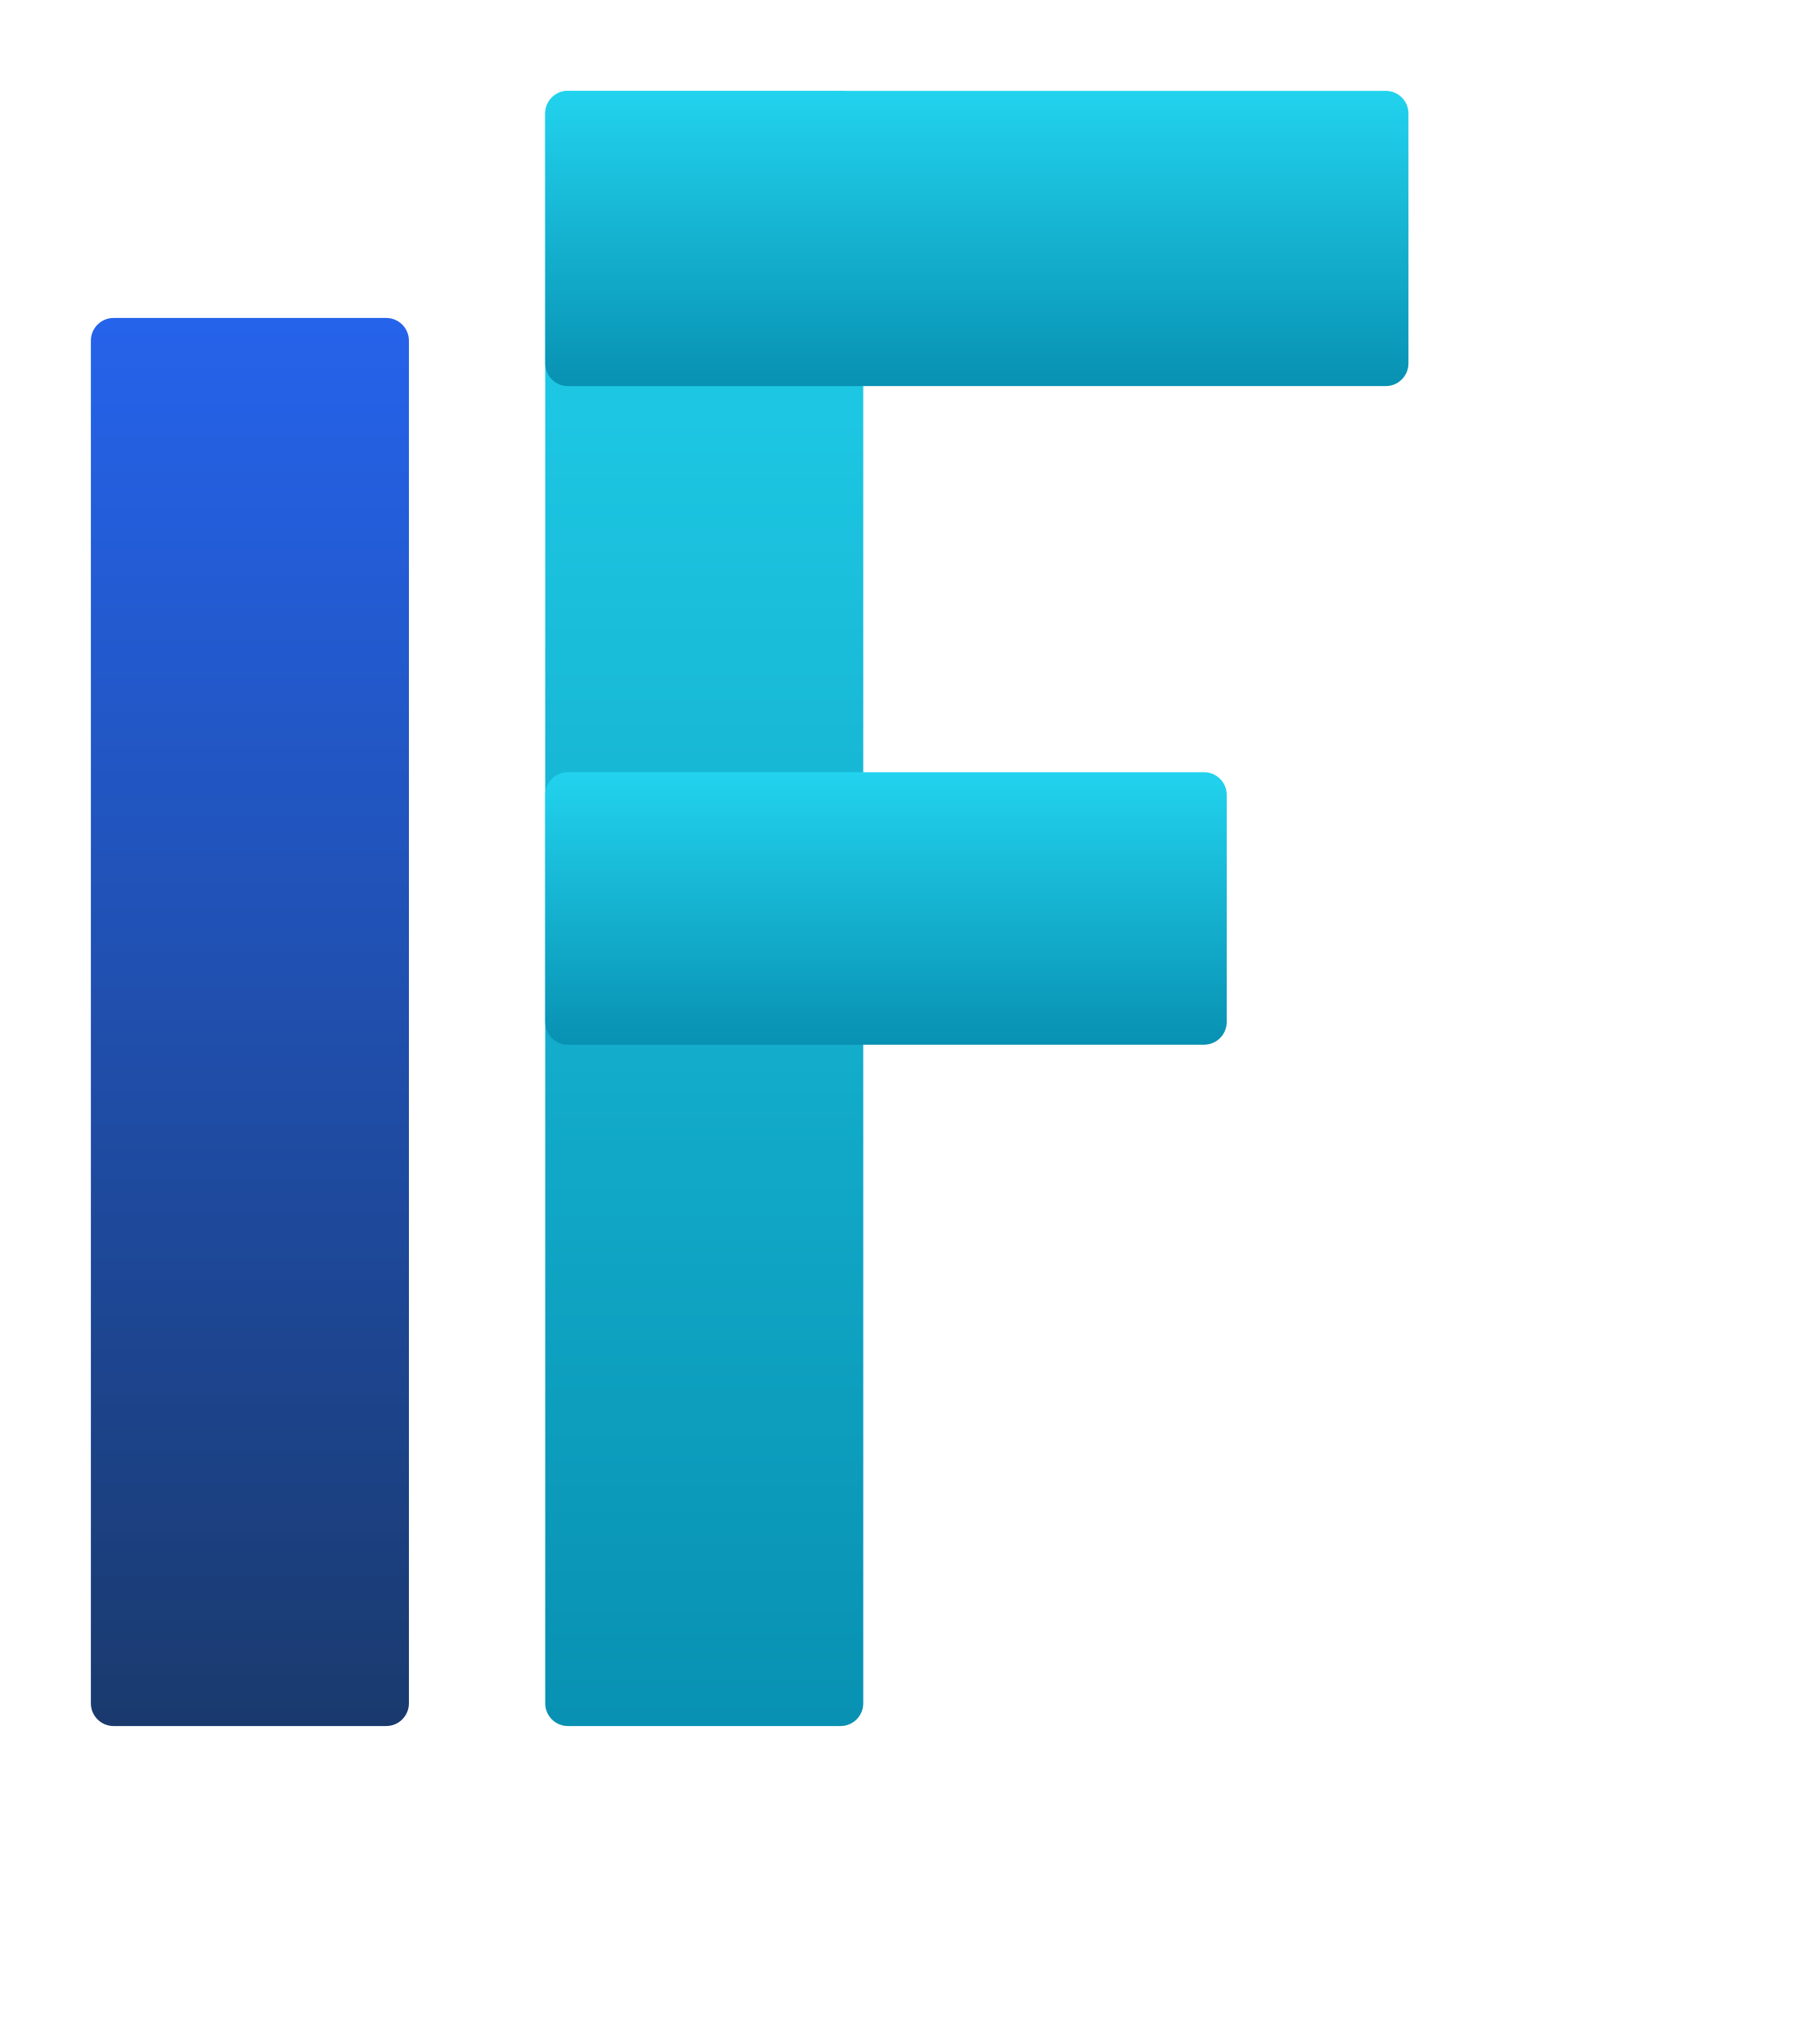
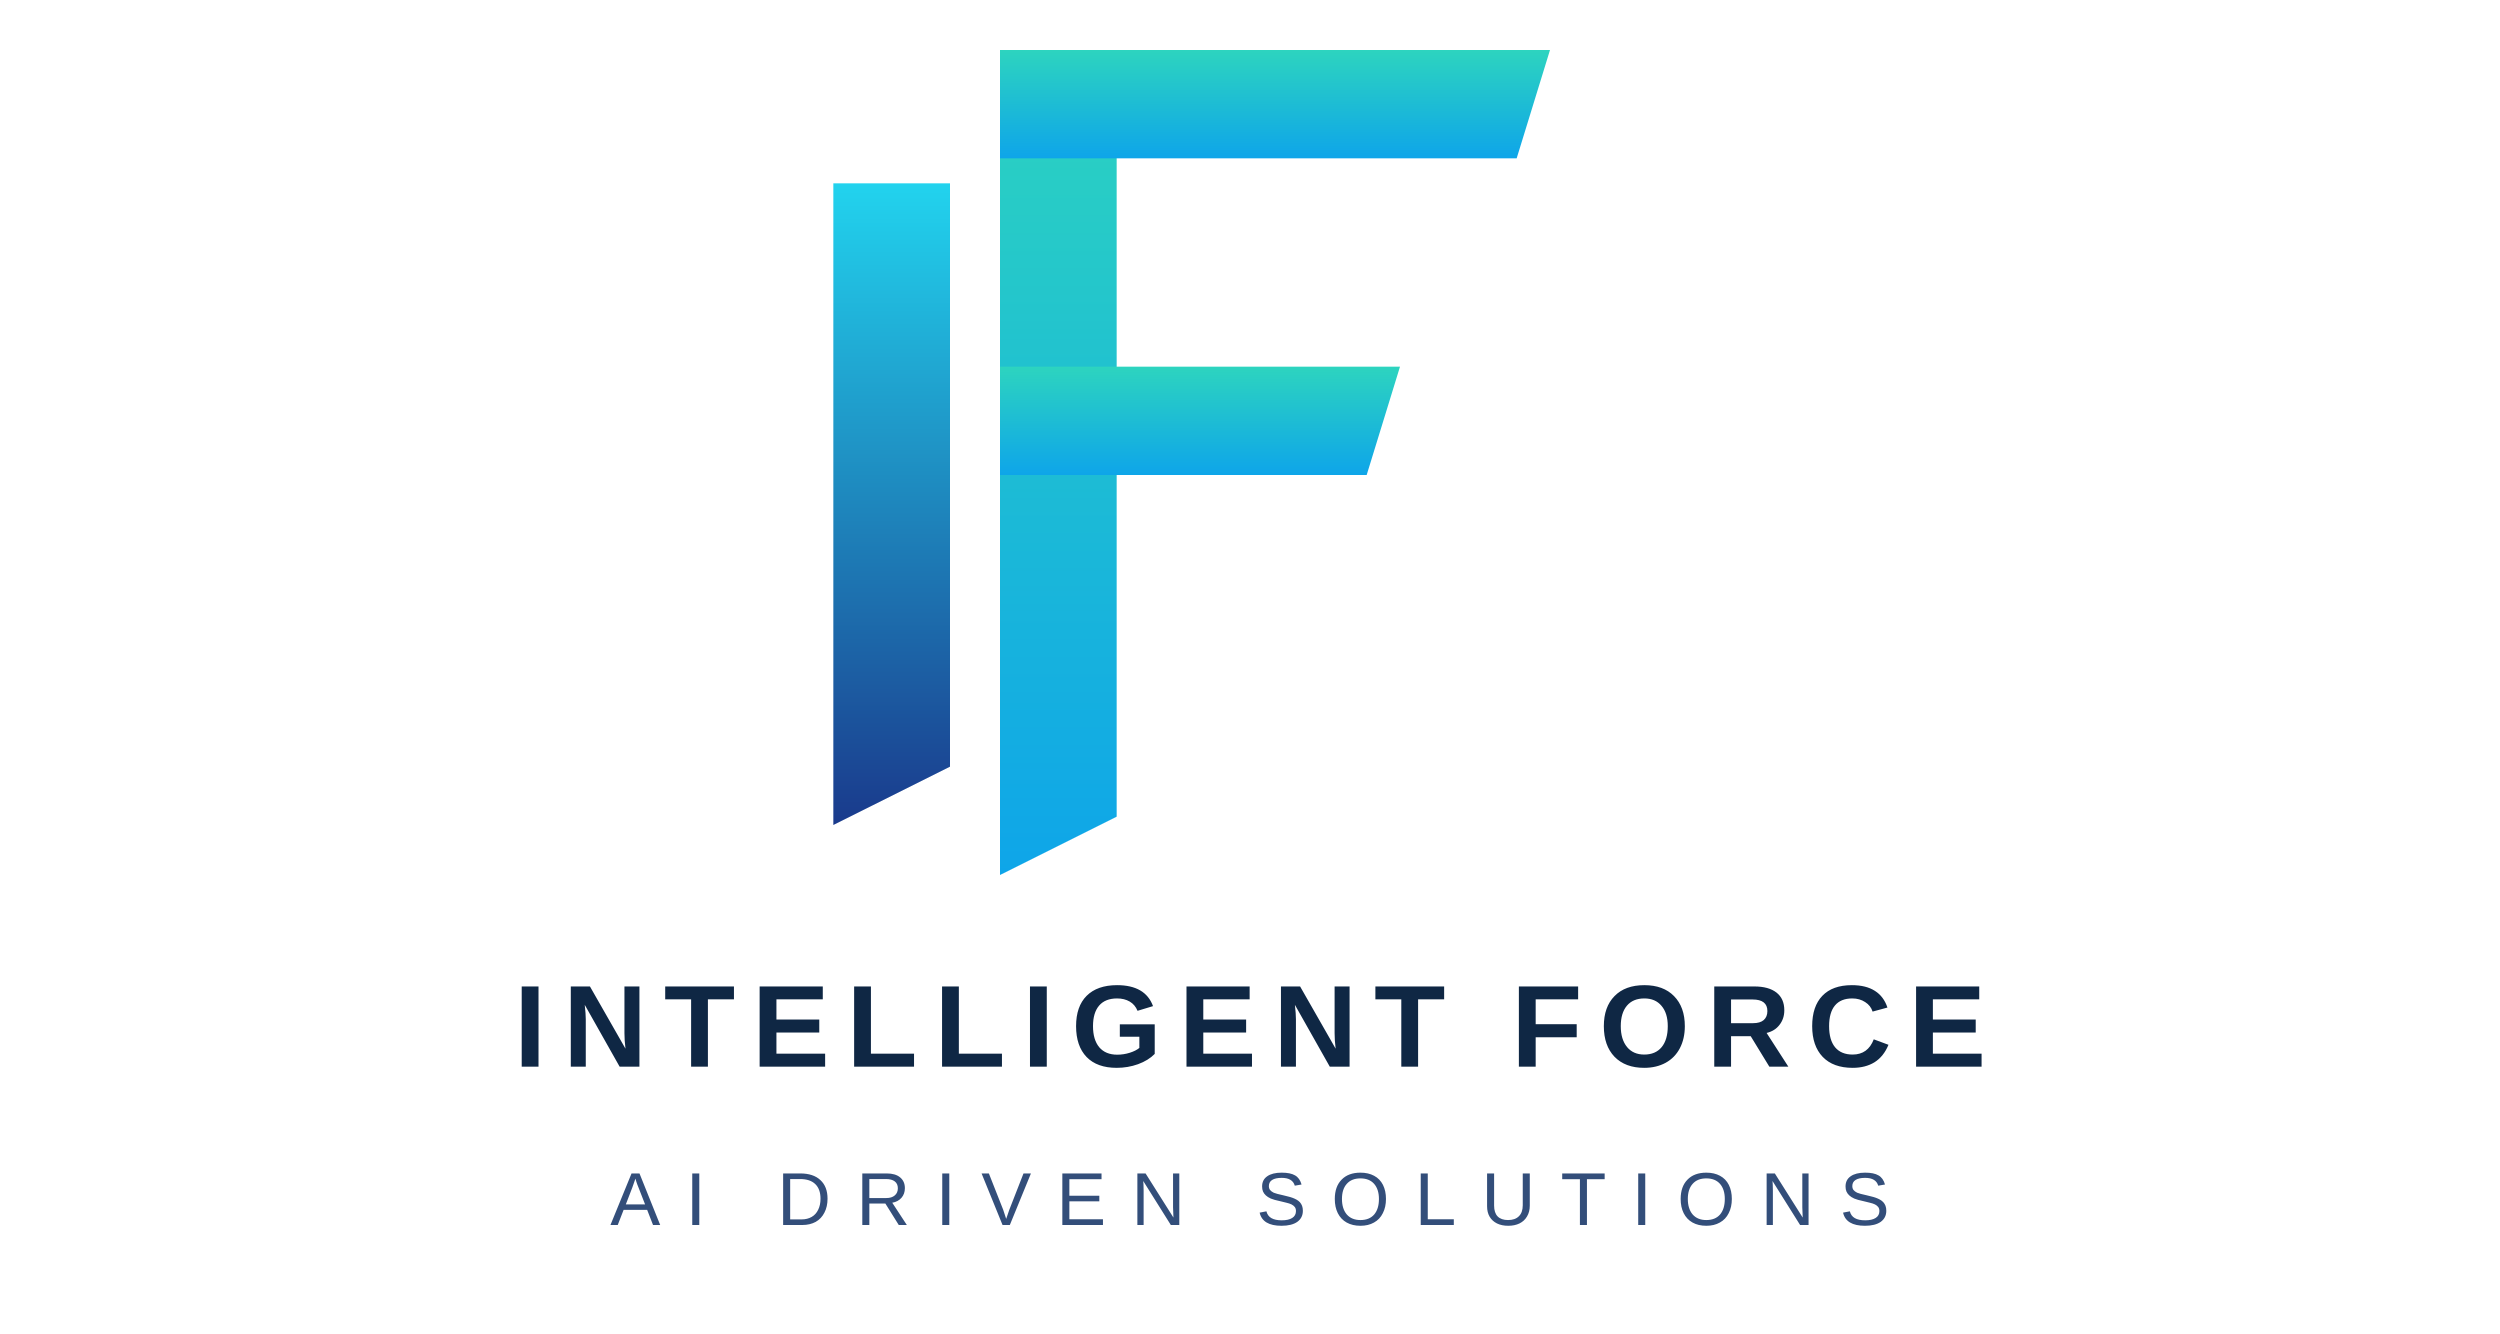
- <svg xmlns="http://www.w3.org/2000/svg" viewBox="0 0 80 90" fill="none">
+ <svg xmlns="http://www.w3.org/2000/svg" viewBox="0 0 300 160" fill="none">
  <defs>
-     <linearGradient id="gradI" x1="0" y1="1" x2="0" y2="0">
-       <stop offset="0%" stop-color="#1a3a6e" />
-       <stop offset="100%" stop-color="#2563eb" />
+     <linearGradient id="gradI" x1="0" y1="0" x2="0" y2="1">
+       <stop offset="0%" stop-color="#22d3ee" />
+       <stop offset="100%" stop-color="#1a3a8c" />
    </linearGradient>
-     <linearGradient id="gradF" x1="0" y1="1" x2="0" y2="0">
-       <stop offset="0%" stop-color="#0891b2" />
-       <stop offset="100%" stop-color="#22d3ee" />
+     <linearGradient id="gradF" x1="0" y1="0" x2="0" y2="1">
+       <stop offset="0%" stop-color="#2dd4bf" />
+       <stop offset="100%" stop-color="#0ea5e9" />
    </linearGradient>
  </defs>
-   <rect x="4" y="14" width="14" height="62" rx="1" fill="url(#gradI)" />
-   <rect x="24" y="4" width="14" height="72" rx="1" fill="url(#gradF)" />
-   <rect x="24" y="4" width="38" height="13" rx="1" fill="url(#gradF)" />
-   <rect x="24" y="34" width="30" height="12" rx="1" fill="url(#gradF)" />
+   <polygon points="100,22 114,22 114,92 100,99" fill="url(#gradI)" />
+   <polygon points="120,6 134,6 134,98 120,105" fill="url(#gradF)" />
+   <polygon points="120,6 186,6 182,19 120,19" fill="url(#gradF)" />
+   <polygon points="120,44 168,44 164,57 120,57" fill="url(#gradF)" />
+   <text x="150" y="128" font-family="Arial, Helvetica, sans-serif" font-size="14" font-weight="700" fill="#0f2744" text-anchor="middle" letter-spacing="2">INTELLIGENT FORCE</text>
+   <text x="150" y="147" font-family="Arial, Helvetica, sans-serif" font-size="9" font-weight="400" fill="#334e7a" text-anchor="middle" letter-spacing="3">AI DRIVEN SOLUTIONS</text>
</svg>
